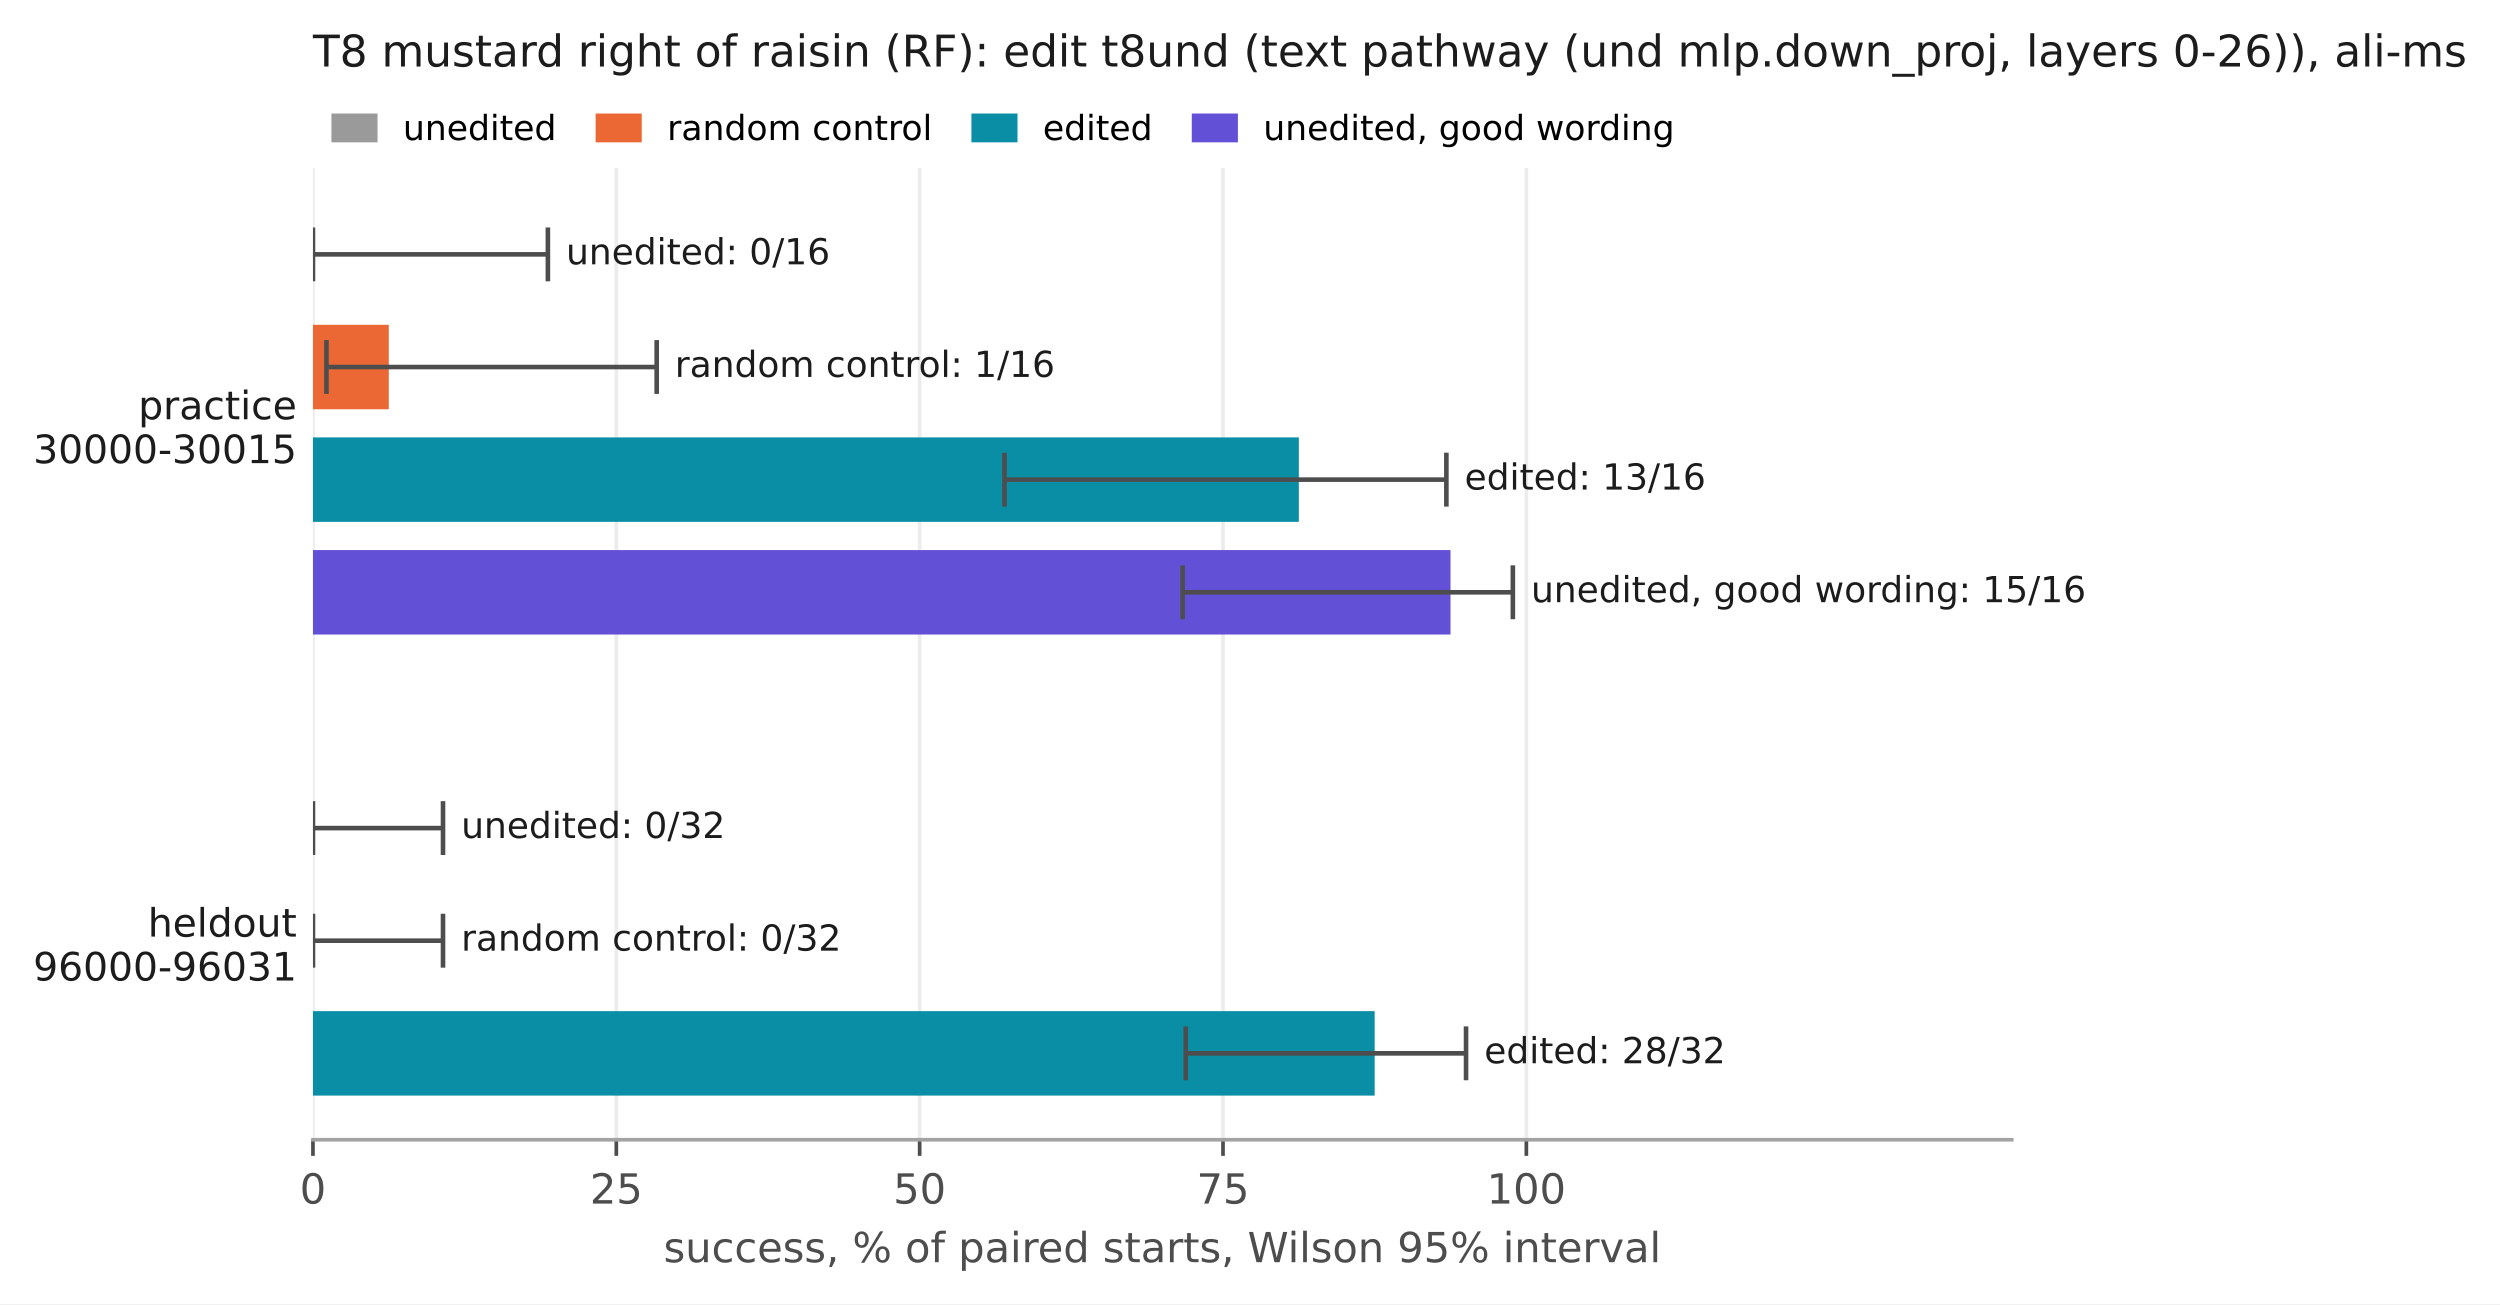
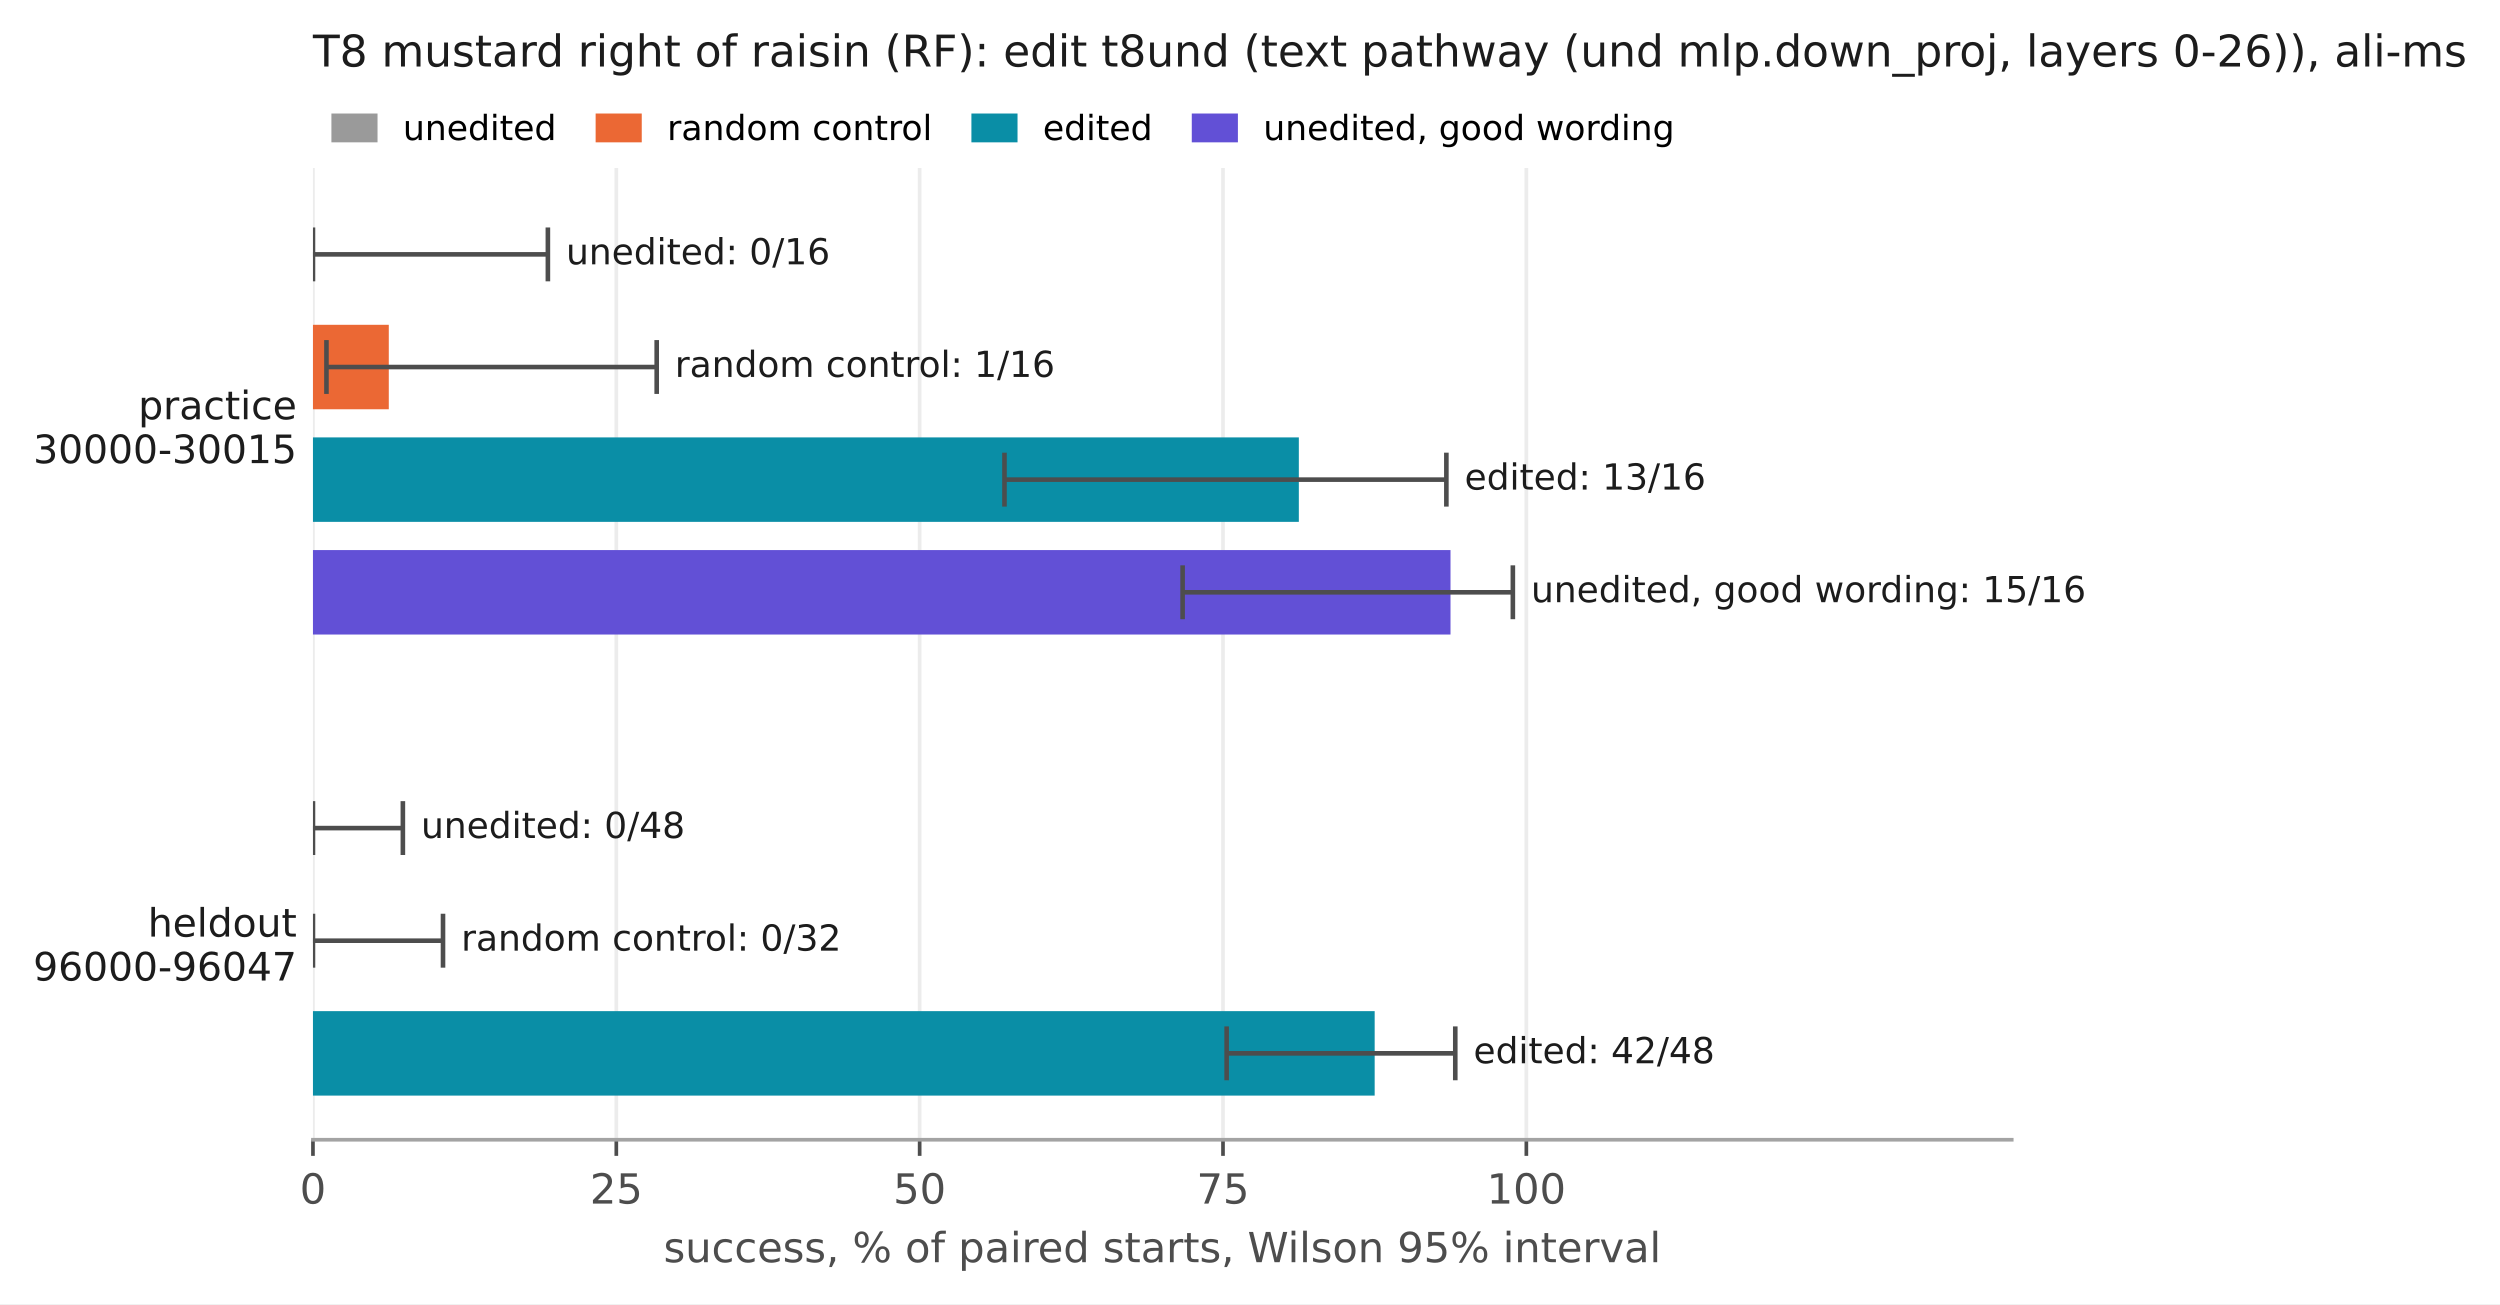
<svg xmlns="http://www.w3.org/2000/svg" xmlns:xlink="http://www.w3.org/1999/xlink" width="541.989pt" height="282.711pt" viewBox="0 0 541.989 282.711" version="1.1">
  <defs>
    <style type="text/css">*{stroke-linejoin: round; stroke-linecap: butt}</style>
  </defs>
  <g id="figure_1">
    <g id="patch_1">
      <path d="M 0 282.711  L 541.989 282.711  L 541.989 0  L 0 0  z " style="fill: #ffffff" />
    </g>
    <g id="axes_1">
      <g id="patch_2">
        <path d="M 67.848 247.091  L 436.128 247.091  L 436.128 36.419  L 67.848 36.419  z " style="fill: #ffffff" />
      </g>
      <g id="matplotlib.axis_1">
        <g id="xtick_1">
          <g id="line2d_1">
-             <path d="M 67.848 247.091  L 67.848 36.419  " clip-path="url(#p9b14d8eaab)" style="fill: none; stroke: #ececec; stroke-width: 0.8; stroke-linecap: square" />
+             <path d="M 67.848 247.091  L 67.848 36.419  " clip-path="url(#p60aba3fbf9)" style="fill: none; stroke: #ececec; stroke-width: 0.8; stroke-linecap: square" />
          </g>
          <g id="line2d_2">
            <defs>
-               <path id="mf561258992" d="M 0 0  L 0 3.5  " style="stroke: #4d4d4d; stroke-width: 0.8" />
+               <path id="m25371ef6cd" d="M 0 0  L 0 3.5  " style="stroke: #4d4d4d; stroke-width: 0.8" />
            </defs>
            <g>
-               <use xlink:href="#mf561258992" x="67.848" y="247.091" style="fill: #4d4d4d; stroke: #4d4d4d; stroke-width: 0.8" />
+               <use xlink:href="#m25371ef6cd" x="67.848" y="247.091" style="fill: #4d4d4d; stroke: #4d4d4d; stroke-width: 0.8" />
            </g>
          </g>
          <g id="text_1">
            <text style="font-size: 9px; font-family: 'DejaVu Sans'; text-anchor: middle; fill: #4d4d4d" x="67.848" y="260.929" transform="rotate(-0 67.84789 260.9291)">0</text>
          </g>
        </g>
        <g id="xtick_2">
          <g id="line2d_3">
-             <path d="M 133.612 247.091  L 133.612 36.419  " clip-path="url(#p9b14d8eaab)" style="fill: none; stroke: #ececec; stroke-width: 0.8; stroke-linecap: square" />
+             <path d="M 133.612 247.091  L 133.612 36.419  " clip-path="url(#p60aba3fbf9)" style="fill: none; stroke: #ececec; stroke-width: 0.8; stroke-linecap: square" />
          </g>
          <g id="line2d_4">
            <g>
-               <use xlink:href="#mf561258992" x="133.612" y="247.091" style="fill: #4d4d4d; stroke: #4d4d4d; stroke-width: 0.8" />
+               <use xlink:href="#m25371ef6cd" x="133.612" y="247.091" style="fill: #4d4d4d; stroke: #4d4d4d; stroke-width: 0.8" />
            </g>
          </g>
          <g id="text_2">
            <text style="font-size: 9px; font-family: 'DejaVu Sans'; text-anchor: middle; fill: #4d4d4d" x="133.612" y="260.929" transform="rotate(-0 133.6122 260.9291)">25</text>
          </g>
        </g>
        <g id="xtick_3">
          <g id="line2d_5">
-             <path d="M 199.376 247.091  L 199.376 36.419  " clip-path="url(#p9b14d8eaab)" style="fill: none; stroke: #ececec; stroke-width: 0.8; stroke-linecap: square" />
+             <path d="M 199.376 247.091  L 199.376 36.419  " clip-path="url(#p60aba3fbf9)" style="fill: none; stroke: #ececec; stroke-width: 0.8; stroke-linecap: square" />
          </g>
          <g id="line2d_6">
            <g>
-               <use xlink:href="#mf561258992" x="199.376" y="247.091" style="fill: #4d4d4d; stroke: #4d4d4d; stroke-width: 0.8" />
+               <use xlink:href="#m25371ef6cd" x="199.376" y="247.091" style="fill: #4d4d4d; stroke: #4d4d4d; stroke-width: 0.8" />
            </g>
          </g>
          <g id="text_3">
            <text style="font-size: 9px; font-family: 'DejaVu Sans'; text-anchor: middle; fill: #4d4d4d" x="199.376" y="260.929" transform="rotate(-0 199.3765 260.9291)">50</text>
          </g>
        </g>
        <g id="xtick_4">
          <g id="line2d_7">
-             <path d="M 265.141 247.091  L 265.141 36.419  " clip-path="url(#p9b14d8eaab)" style="fill: none; stroke: #ececec; stroke-width: 0.8; stroke-linecap: square" />
+             <path d="M 265.141 247.091  L 265.141 36.419  " clip-path="url(#p60aba3fbf9)" style="fill: none; stroke: #ececec; stroke-width: 0.8; stroke-linecap: square" />
          </g>
          <g id="line2d_8">
            <g>
-               <use xlink:href="#mf561258992" x="265.141" y="247.091" style="fill: #4d4d4d; stroke: #4d4d4d; stroke-width: 0.8" />
+               <use xlink:href="#m25371ef6cd" x="265.141" y="247.091" style="fill: #4d4d4d; stroke: #4d4d4d; stroke-width: 0.8" />
            </g>
          </g>
          <g id="text_4">
            <text style="font-size: 9px; font-family: 'DejaVu Sans'; text-anchor: middle; fill: #4d4d4d" x="265.141" y="260.929" transform="rotate(-0 265.1407 260.9291)">75</text>
          </g>
        </g>
        <g id="xtick_5">
          <g id="line2d_9">
-             <path d="M 330.905 247.091  L 330.905 36.419  " clip-path="url(#p9b14d8eaab)" style="fill: none; stroke: #ececec; stroke-width: 0.8; stroke-linecap: square" />
+             <path d="M 330.905 247.091  L 330.905 36.419  " clip-path="url(#p60aba3fbf9)" style="fill: none; stroke: #ececec; stroke-width: 0.8; stroke-linecap: square" />
          </g>
          <g id="line2d_10">
            <g>
-               <use xlink:href="#mf561258992" x="330.905" y="247.091" style="fill: #4d4d4d; stroke: #4d4d4d; stroke-width: 0.8" />
+               <use xlink:href="#m25371ef6cd" x="330.905" y="247.091" style="fill: #4d4d4d; stroke: #4d4d4d; stroke-width: 0.8" />
            </g>
          </g>
          <g id="text_5">
            <text style="font-size: 9px; font-family: 'DejaVu Sans'; text-anchor: middle; fill: #4d4d4d" x="330.905" y="260.929" transform="rotate(-0 330.905 260.9291)">100</text>
          </g>
        </g>
        <g id="text_6">
          <text style="font-size: 9px; font-family: 'DejaVu Sans'; text-anchor: middle; fill: #4d4d4d" x="251.988" y="273.639" transform="rotate(-0 251.9879 273.6394)">success, % of paired starts, Wilson 95% interval</text>
        </g>
      </g>
      <g id="matplotlib.axis_2">
        <g id="ytick_1">
          <g id="line2d_11" />
          <g id="text_7">
            <text style="font-size: 8.5px; font-family: 'DejaVu Sans'; fill: #1c1c1c" transform="translate(32.0532 203.0574)">heldout</text>
-             <text style="font-size: 8.5px; font-family: 'DejaVu Sans'; fill: #1c1c1c" transform="translate(7.2 212.5756)">96000-96031</text>
+             <text style="font-size: 8.5px; font-family: 'DejaVu Sans'; fill: #1c1c1c" transform="translate(7.2 212.5756)">96000-96047</text>
          </g>
        </g>
        <g id="ytick_2">
          <g id="line2d_12" />
          <g id="text_8">
            <text style="font-size: 8.5px; font-family: 'DejaVu Sans'; fill: #1c1c1c" transform="translate(29.97734 90.89232)">practice</text>
            <text style="font-size: 8.5px; font-family: 'DejaVu Sans'; fill: #1c1c1c" transform="translate(7.2 100.4105)">30000-30015</text>
          </g>
        </g>
      </g>
      <g id="patch_3">
-         <path d="M 67.848 237.515  L 298.023 237.515  L 298.023 219.202  L 67.848 219.202  z " clip-path="url(#p9b14d8eaab)" style="fill: #0a8ea6" />
+         <path d="M 67.848 237.515  L 298.023 237.515  L 298.023 219.202  L 67.848 219.202  z " clip-path="url(#p60aba3fbf9)" style="fill: #0a8ea6" />
      </g>
      <g id="patch_4">
-         <path d="M 67.848 213.098  L 67.848 213.098  L 67.848 194.785  L 67.848 194.785  z " clip-path="url(#p9b14d8eaab)" style="fill: #eb6834" />
+         <path d="M 67.848 213.098  L 67.848 213.098  L 67.848 194.785  L 67.848 194.785  z " clip-path="url(#p60aba3fbf9)" style="fill: #eb6834" />
      </g>
      <g id="patch_5">
-         <path d="M 67.848 188.681  L 67.848 188.681  L 67.848 170.368  L 67.848 170.368  z " clip-path="url(#p9b14d8eaab)" style="fill: #9a9a9a" />
+         <path d="M 67.848 188.681  L 67.848 188.681  L 67.848 170.368  L 67.848 170.368  z " clip-path="url(#p60aba3fbf9)" style="fill: #9a9a9a" />
      </g>
      <g id="patch_6">
-         <path d="M 67.848 137.558  L 314.464 137.558  L 314.464 119.245  L 67.848 119.245  z " clip-path="url(#p9b14d8eaab)" style="fill: #6250d6" />
+         <path d="M 67.848 137.558  L 314.464 137.558  L 314.464 119.245  L 67.848 119.245  z " clip-path="url(#p60aba3fbf9)" style="fill: #6250d6" />
      </g>
      <g id="patch_7">
-         <path d="M 67.848 113.141  L 281.582 113.141  L 281.582 94.828  L 67.848 94.828  z " clip-path="url(#p9b14d8eaab)" style="fill: #0a8ea6" />
+         <path d="M 67.848 113.141  L 281.582 113.141  L 281.582 94.828  L 67.848 94.828  z " clip-path="url(#p60aba3fbf9)" style="fill: #0a8ea6" />
      </g>
      <g id="patch_8">
-         <path d="M 67.848 88.724  L 84.289 88.724  L 84.289 70.411  L 67.848 70.411  z " clip-path="url(#p9b14d8eaab)" style="fill: #eb6834" />
+         <path d="M 67.848 88.724  L 84.289 88.724  L 84.289 70.411  L 67.848 70.411  z " clip-path="url(#p60aba3fbf9)" style="fill: #eb6834" />
      </g>
      <g id="patch_9">
-         <path d="M 67.848 64.307  L 67.848 64.307  L 67.848 45.995  L 67.848 45.995  z " clip-path="url(#p9b14d8eaab)" style="fill: #9a9a9a" />
+         <path d="M 67.848 64.307  L 67.848 64.307  L 67.848 45.995  L 67.848 45.995  z " clip-path="url(#p60aba3fbf9)" style="fill: #9a9a9a" />
      </g>
      <g id="patch_10">
        <path d="M 67.848 247.091  L 436.128 247.091  " style="fill: none; stroke: #a3a3a3; stroke-width: 0.8; stroke-linejoin: miter; stroke-linecap: square" />
      </g>
      <g id="line2d_13">
-         <path d="M 257.069 228.358  L 317.831 228.358  " clip-path="url(#p9b14d8eaab)" style="fill: none; stroke: #4d4d4d" />
+         <path d="M 265.929 228.358  L 315.498 228.358  " clip-path="url(#p60aba3fbf9)" style="fill: none; stroke: #4d4d4d" />
      </g>
      <g id="line2d_14">
-         <path d="M 257.069 233.699  L 257.069 223.017  " clip-path="url(#p9b14d8eaab)" style="fill: none; stroke: #4d4d4d; stroke-linecap: square" />
+         <path d="M 265.929 233.699  L 265.929 223.017  " clip-path="url(#p60aba3fbf9)" style="fill: none; stroke: #4d4d4d; stroke-linecap: square" />
      </g>
      <g id="line2d_15">
-         <path d="M 317.831 233.699  L 317.831 223.017  " clip-path="url(#p9b14d8eaab)" style="fill: none; stroke: #4d4d4d; stroke-linecap: square" />
+         <path d="M 315.498 233.699  L 315.498 223.017  " clip-path="url(#p60aba3fbf9)" style="fill: none; stroke: #4d4d4d; stroke-linecap: square" />
      </g>
      <g id="text_9">
-         <text style="font-size: 7.8px; font-family: 'DejaVu Sans'; text-anchor: start; fill: #1c1c1c" x="321.777" y="230.51" transform="rotate(-0 321.7766 230.5105)">edited: 28/32</text>
+         <text style="font-size: 7.8px; font-family: 'DejaVu Sans'; text-anchor: start; fill: #1c1c1c" x="319.443" y="230.51" transform="rotate(-0 319.4435 230.5105)">edited: 42/48</text>
      </g>
      <g id="line2d_16">
-         <path d="M 67.848 203.941  L 96.042 203.941  " clip-path="url(#p9b14d8eaab)" style="fill: none; stroke: #4d4d4d" />
+         <path d="M 67.848 203.941  L 96.042 203.941  " clip-path="url(#p60aba3fbf9)" style="fill: none; stroke: #4d4d4d" />
      </g>
      <g id="line2d_17">
-         <path d="M 67.848 209.282  L 67.848 198.6  " clip-path="url(#p9b14d8eaab)" style="fill: none; stroke: #4d4d4d; stroke-linecap: square" />
+         <path d="M 67.848 209.282  L 67.848 198.6  " clip-path="url(#p60aba3fbf9)" style="fill: none; stroke: #4d4d4d; stroke-linecap: square" />
      </g>
      <g id="line2d_18">
-         <path d="M 96.042 209.282  L 96.042 198.6  " clip-path="url(#p9b14d8eaab)" style="fill: none; stroke: #4d4d4d; stroke-linecap: square" />
+         <path d="M 96.042 209.282  L 96.042 198.6  " clip-path="url(#p60aba3fbf9)" style="fill: none; stroke: #4d4d4d; stroke-linecap: square" />
      </g>
      <g id="text_10">
        <text style="font-size: 7.8px; font-family: 'DejaVu Sans'; text-anchor: start; fill: #1c1c1c" x="99.988" y="206.094" transform="rotate(-0 99.988 206.0936)">random control: 0/32</text>
      </g>
      <g id="line2d_19">
-         <path d="M 67.848 179.524  L 96.042 179.524  " clip-path="url(#p9b14d8eaab)" style="fill: none; stroke: #4d4d4d" />
+         <path d="M 67.848 179.524  L 87.34 179.524  " clip-path="url(#p60aba3fbf9)" style="fill: none; stroke: #4d4d4d" />
      </g>
      <g id="line2d_20">
-         <path d="M 67.848 184.866  L 67.848 174.183  " clip-path="url(#p9b14d8eaab)" style="fill: none; stroke: #4d4d4d; stroke-linecap: square" />
+         <path d="M 67.848 184.866  L 67.848 174.183  " clip-path="url(#p60aba3fbf9)" style="fill: none; stroke: #4d4d4d; stroke-linecap: square" />
      </g>
      <g id="line2d_21">
-         <path d="M 96.042 184.866  L 96.042 174.183  " clip-path="url(#p9b14d8eaab)" style="fill: none; stroke: #4d4d4d; stroke-linecap: square" />
+         <path d="M 87.34 184.866  L 87.34 174.183  " clip-path="url(#p60aba3fbf9)" style="fill: none; stroke: #4d4d4d; stroke-linecap: square" />
      </g>
      <g id="text_11">
-         <text style="font-size: 7.8px; font-family: 'DejaVu Sans'; text-anchor: start; fill: #1c1c1c" x="99.988" y="181.677" transform="rotate(-0 99.988 181.6767)">unedited: 0/32</text>
+         <text style="font-size: 7.8px; font-family: 'DejaVu Sans'; text-anchor: start; fill: #1c1c1c" x="91.286" y="181.677" transform="rotate(-0 91.28632 181.6767)">unedited: 0/48</text>
      </g>
      <g id="line2d_22">
-         <path d="M 256.384 128.402  L 327.98 128.402  " clip-path="url(#p9b14d8eaab)" style="fill: none; stroke: #4d4d4d" />
+         <path d="M 256.384 128.402  L 327.98 128.402  " clip-path="url(#p60aba3fbf9)" style="fill: none; stroke: #4d4d4d" />
      </g>
      <g id="line2d_23">
-         <path d="M 256.384 133.743  L 256.384 123.06  " clip-path="url(#p9b14d8eaab)" style="fill: none; stroke: #4d4d4d; stroke-linecap: square" />
+         <path d="M 256.384 133.743  L 256.384 123.06  " clip-path="url(#p60aba3fbf9)" style="fill: none; stroke: #4d4d4d; stroke-linecap: square" />
      </g>
      <g id="line2d_24">
-         <path d="M 327.98 133.743  L 327.98 123.06  " clip-path="url(#p9b14d8eaab)" style="fill: none; stroke: #4d4d4d; stroke-linecap: square" />
+         <path d="M 327.98 133.743  L 327.98 123.06  " clip-path="url(#p60aba3fbf9)" style="fill: none; stroke: #4d4d4d; stroke-linecap: square" />
      </g>
      <g id="text_12">
        <text style="font-size: 7.8px; font-family: 'DejaVu Sans'; text-anchor: start; fill: #1c1c1c" x="331.926" y="130.554" transform="rotate(-0 331.9259 130.5538)">unedited, good wording: 15/16</text>
      </g>
      <g id="line2d_25">
-         <path d="M 217.767 103.985  L 313.565 103.985  " clip-path="url(#p9b14d8eaab)" style="fill: none; stroke: #4d4d4d" />
+         <path d="M 217.767 103.985  L 313.565 103.985  " clip-path="url(#p60aba3fbf9)" style="fill: none; stroke: #4d4d4d" />
      </g>
      <g id="line2d_26">
-         <path d="M 217.767 109.326  L 217.767 98.643  " clip-path="url(#p9b14d8eaab)" style="fill: none; stroke: #4d4d4d; stroke-linecap: square" />
+         <path d="M 217.767 109.326  L 217.767 98.643  " clip-path="url(#p60aba3fbf9)" style="fill: none; stroke: #4d4d4d; stroke-linecap: square" />
      </g>
      <g id="line2d_27">
-         <path d="M 313.565 109.326  L 313.565 98.643  " clip-path="url(#p9b14d8eaab)" style="fill: none; stroke: #4d4d4d; stroke-linecap: square" />
+         <path d="M 313.565 109.326  L 313.565 98.643  " clip-path="url(#p60aba3fbf9)" style="fill: none; stroke: #4d4d4d; stroke-linecap: square" />
      </g>
      <g id="text_13">
        <text style="font-size: 7.8px; font-family: 'DejaVu Sans'; text-anchor: start; fill: #1c1c1c" x="317.511" y="106.137" transform="rotate(-0 317.5112 106.1369)">edited: 13/16</text>
      </g>
      <g id="line2d_28">
-         <path d="M 70.773 79.568  L 142.369 79.568  " clip-path="url(#p9b14d8eaab)" style="fill: none; stroke: #4d4d4d" />
+         <path d="M 70.773 79.568  L 142.369 79.568  " clip-path="url(#p60aba3fbf9)" style="fill: none; stroke: #4d4d4d" />
      </g>
      <g id="line2d_29">
-         <path d="M 70.773 84.909  L 70.773 74.227  " clip-path="url(#p9b14d8eaab)" style="fill: none; stroke: #4d4d4d; stroke-linecap: square" />
+         <path d="M 70.773 84.909  L 70.773 74.227  " clip-path="url(#p60aba3fbf9)" style="fill: none; stroke: #4d4d4d; stroke-linecap: square" />
      </g>
      <g id="line2d_30">
-         <path d="M 142.369 84.909  L 142.369 74.227  " clip-path="url(#p9b14d8eaab)" style="fill: none; stroke: #4d4d4d; stroke-linecap: square" />
+         <path d="M 142.369 84.909  L 142.369 74.227  " clip-path="url(#p60aba3fbf9)" style="fill: none; stroke: #4d4d4d; stroke-linecap: square" />
      </g>
      <g id="text_14">
        <text style="font-size: 7.8px; font-family: 'DejaVu Sans'; text-anchor: start; fill: #1c1c1c" x="146.315" y="81.72" transform="rotate(-0 146.3145 81.72006)">random control: 1/16</text>
      </g>
      <g id="line2d_31">
-         <path d="M 67.848 55.151  L 118.778 55.151  " clip-path="url(#p9b14d8eaab)" style="fill: none; stroke: #4d4d4d" />
+         <path d="M 67.848 55.151  L 118.778 55.151  " clip-path="url(#p60aba3fbf9)" style="fill: none; stroke: #4d4d4d" />
      </g>
      <g id="line2d_32">
-         <path d="M 67.848 60.492  L 67.848 49.81  " clip-path="url(#p9b14d8eaab)" style="fill: none; stroke: #4d4d4d; stroke-linecap: square" />
+         <path d="M 67.848 60.492  L 67.848 49.81  " clip-path="url(#p60aba3fbf9)" style="fill: none; stroke: #4d4d4d; stroke-linecap: square" />
      </g>
      <g id="line2d_33">
-         <path d="M 118.778 60.492  L 118.778 49.81  " clip-path="url(#p9b14d8eaab)" style="fill: none; stroke: #4d4d4d; stroke-linecap: square" />
+         <path d="M 118.778 60.492  L 118.778 49.81  " clip-path="url(#p60aba3fbf9)" style="fill: none; stroke: #4d4d4d; stroke-linecap: square" />
      </g>
      <g id="text_15">
        <text style="font-size: 7.8px; font-family: 'DejaVu Sans'; text-anchor: start; fill: #1c1c1c" x="122.724" y="57.303" transform="rotate(-0 122.7236 57.30316)">unedited: 0/16</text>
      </g>
      <g id="text_16">
        <text style="font-size: 9.5px; font-family: 'DejaVu Sans'; text-anchor: start; fill: #1c1c1c" x="67.848" y="14.419" transform="rotate(-0 67.84789 14.41852)">T8 mustard right of raisin (RF): edit t8und (text pathway (und mlp.down_proj, layers 0-26)), ali-ms</text>
      </g>
      <g id="legend_1">
        <g id="patch_11">
          <path d="M 72.348 30.359  L 81.348 30.359  L 81.348 25.109  L 72.348 25.109  z " style="fill: #9a9a9a; stroke: #9a9a9a; stroke-linejoin: miter" />
        </g>
        <g id="text_17">
          <text style="font-size: 7.5px; font-family: 'DejaVu Sans'; text-anchor: start" x="87.348" y="30.359" transform="rotate(-0 87.34789 30.35875)">unedited</text>
        </g>
        <g id="patch_12">
          <path d="M 129.63 30.359  L 138.63 30.359  L 138.63 25.109  L 129.63 25.109  z " style="fill: #eb6834; stroke: #eb6834; stroke-linejoin: miter" />
        </g>
        <g id="text_18">
          <text style="font-size: 7.5px; font-family: 'DejaVu Sans'; text-anchor: start" x="144.63" y="30.359" transform="rotate(-0 144.6303 30.35875)">random control</text>
        </g>
        <g id="patch_13">
          <path d="M 211.096 30.359  L 220.096 30.359  L 220.096 25.109  L 211.096 25.109  z " style="fill: #0a8ea6; stroke: #0a8ea6; stroke-linejoin: miter" />
        </g>
        <g id="text_19">
          <text style="font-size: 7.5px; font-family: 'DejaVu Sans'; text-anchor: start" x="226.096" y="30.359" transform="rotate(-0 226.0955 30.35875)">edited</text>
        </g>
        <g id="patch_14">
          <path d="M 258.872 30.359  L 267.872 30.359  L 267.872 25.109  L 258.872 25.109  z " style="fill: #6250d6; stroke: #6250d6; stroke-linejoin: miter" />
        </g>
        <g id="text_20">
          <text style="font-size: 7.5px; font-family: 'DejaVu Sans'; text-anchor: start" x="273.872" y="30.359" transform="rotate(-0 273.8717 30.35875)">unedited, good wording</text>
        </g>
      </g>
    </g>
  </g>
  <defs>
-     <clipPath id="p9b14d8eaab">
+     <clipPath id="p60aba3fbf9">
      <rect x="67.848" y="36.419" width="368.28" height="210.672" />
    </clipPath>
  </defs>
</svg>
